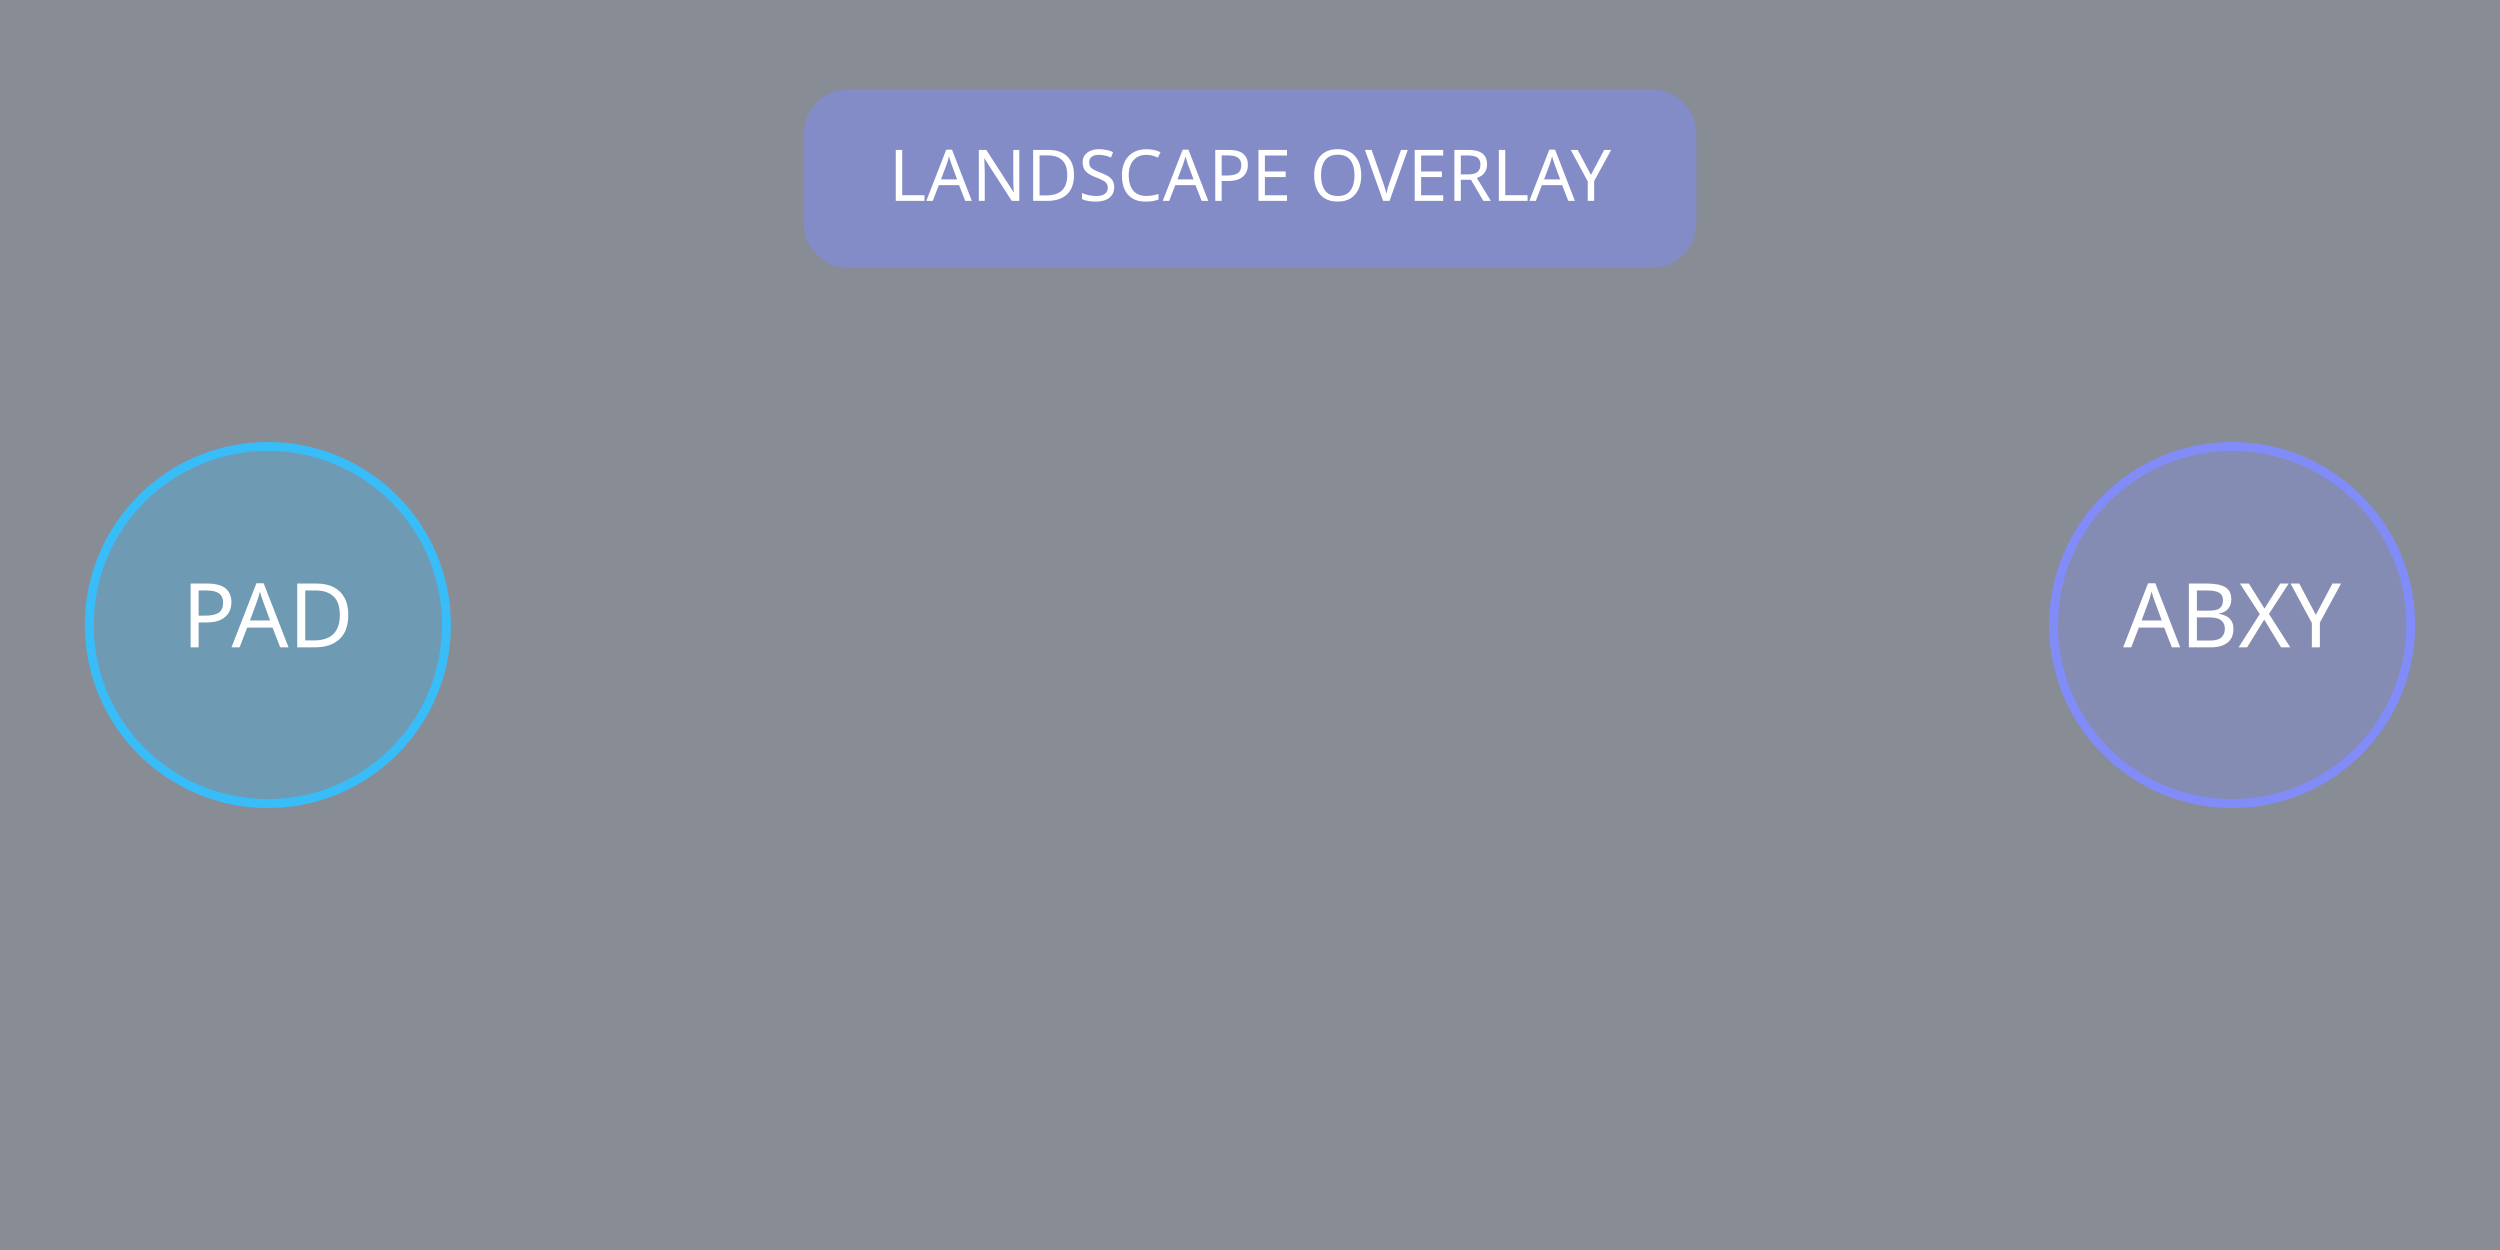
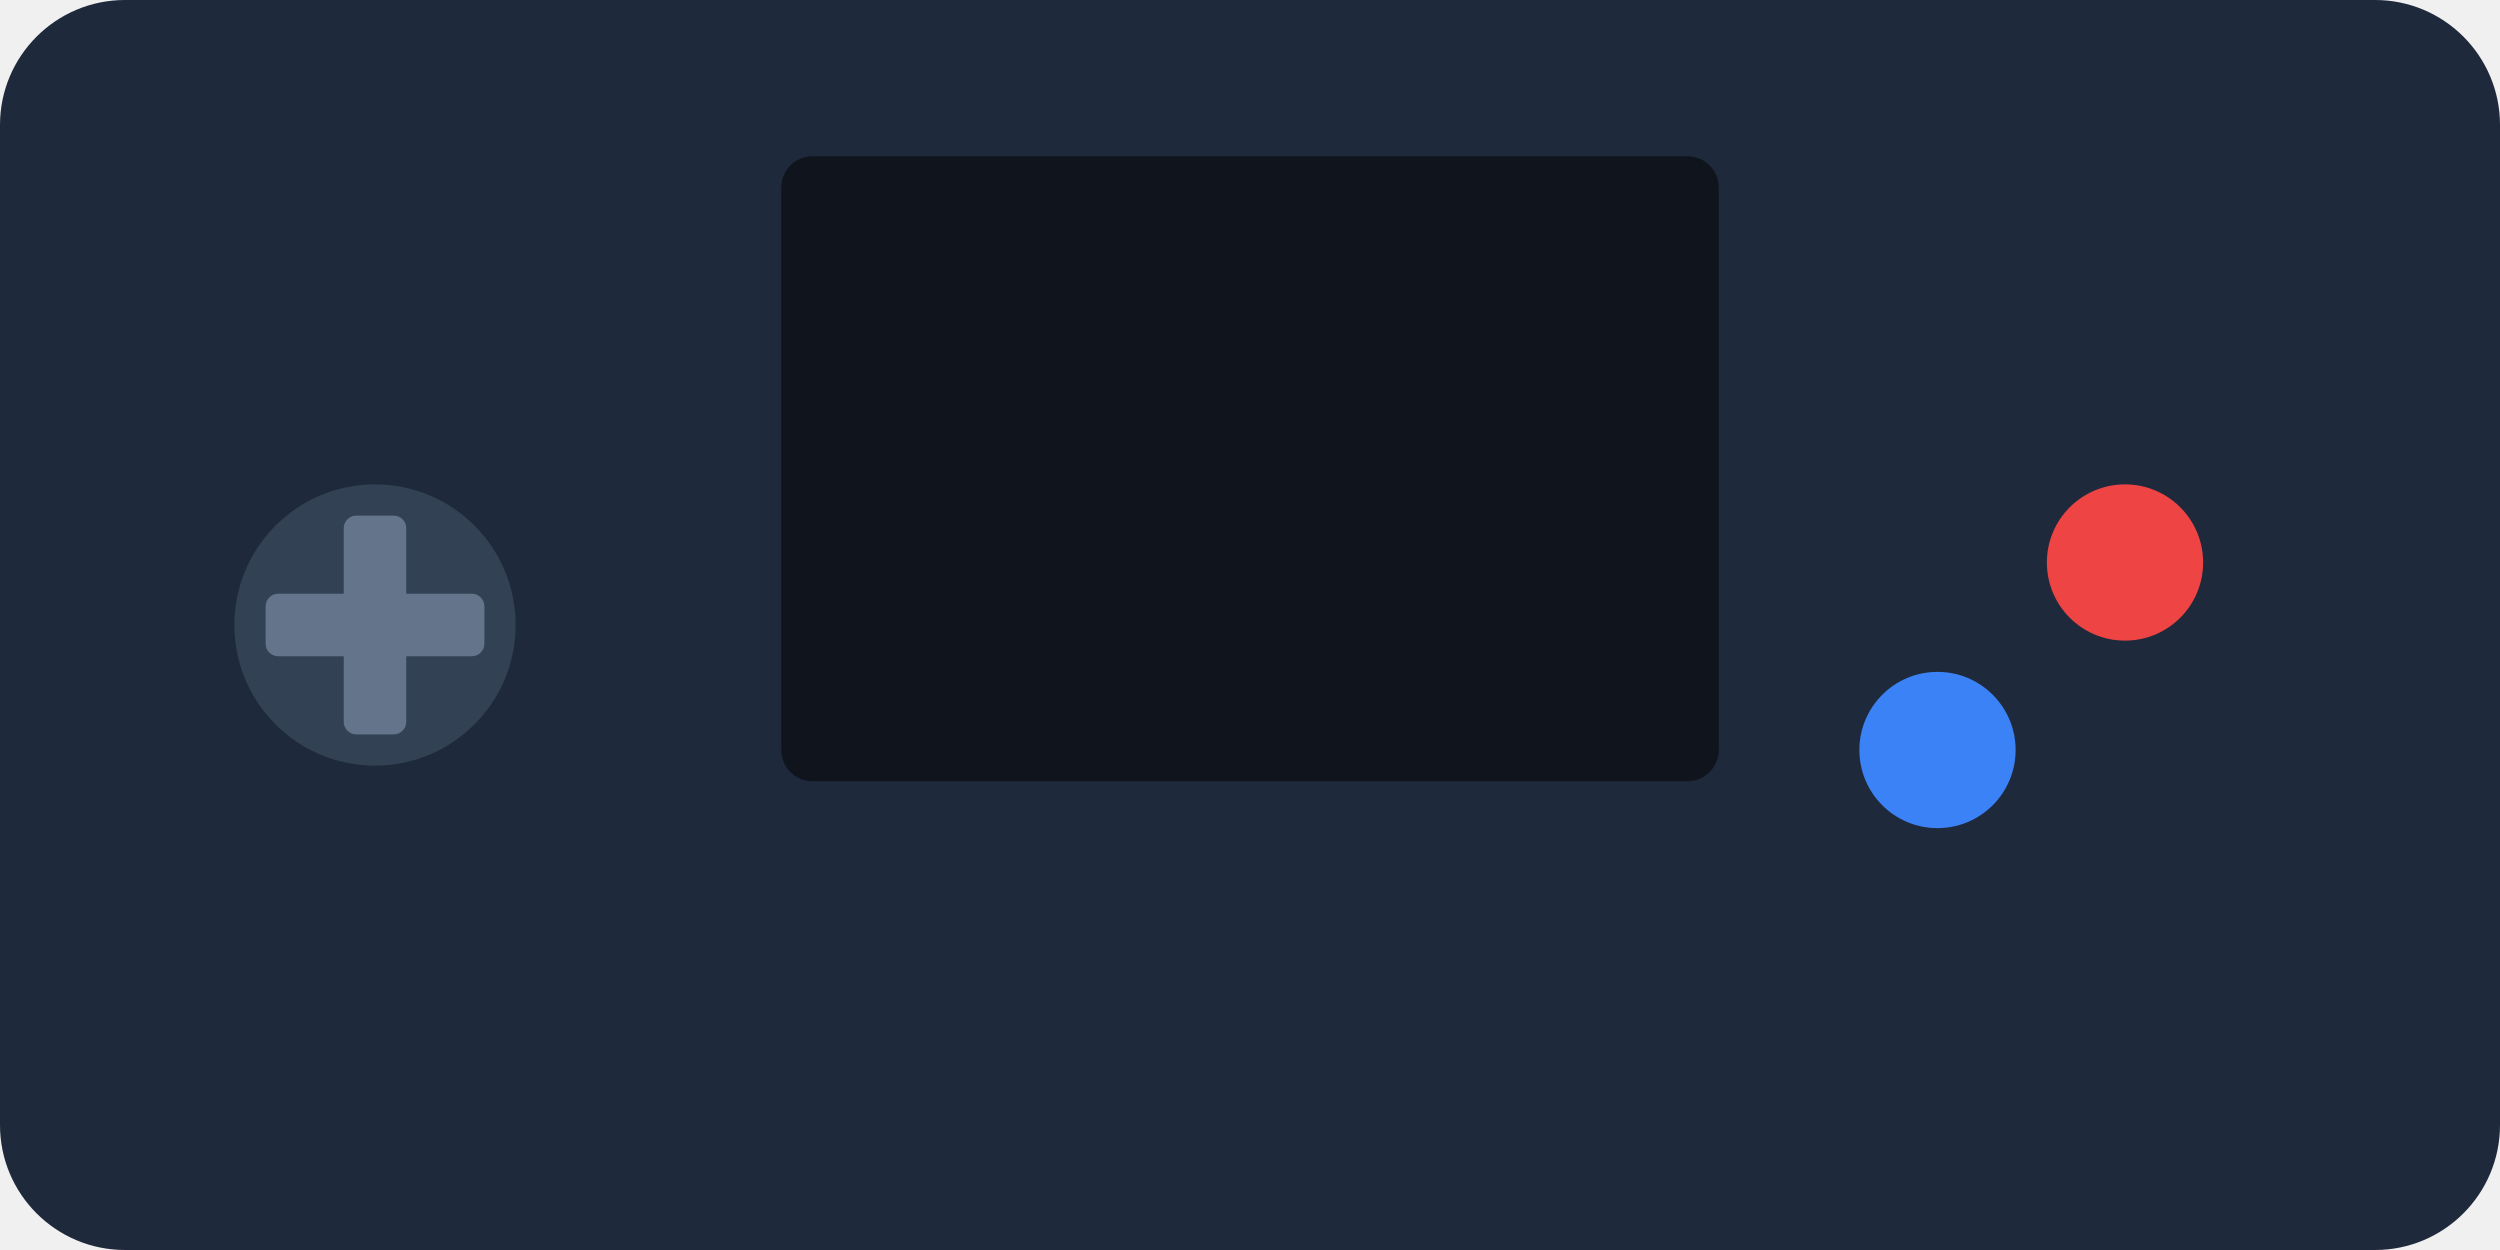
- <svg xmlns="http://www.w3.org/2000/svg" width="560" height="280" viewBox="0 0 560 280" fill="none">
-   <rect width="560" height="280" fill="#1e293b" fill-opacity="0.5" />
-   <circle cx="60" cy="140" r="40" fill="#38bdf8" fill-opacity="0.3" stroke="#38bdf8" stroke-width="2" />
-   <text x="60" y="145" fill="white" font-family="Outfit" font-size="20" text-anchor="middle">PAD</text>
-   <circle cx="500" cy="140" r="40" fill="#818cf8" fill-opacity="0.3" stroke="#818cf8" stroke-width="2" />
-   <text x="500" y="145" fill="white" font-family="Outfit" font-size="20" text-anchor="middle">ABXY</text>
-   <rect x="180" y="20" width="200" height="40" rx="10" fill="#818cf8" fill-opacity="0.5" />
-   <text x="280" y="45" fill="white" font-family="Outfit" font-size="16" text-anchor="middle">LANDSCAPE OVERLAY</text>
+ <svg xmlns="http://www.w3.org/2000/svg" width="800" height="400">
+   <rect x="0" y="0" width="800" height="400" rx="40" fill="#1e293b" />
+   <rect x="250" y="50" width="300" height="200" rx="10" fill="#000" opacity="0.5" />
+   <circle cx="120" cy="200" r="45" fill="#334155" />
+   <rect x="110" y="165" width="20" height="70" rx="4" fill="#64748b" />
+   <rect x="85" y="190" width="70" height="20" rx="4" fill="#64748b" />
+   <circle cx="680" cy="180" r="25" fill="#ef4444" />
+   <circle cx="620" cy="240" r="25" fill="#3b82f6" />
</svg>
